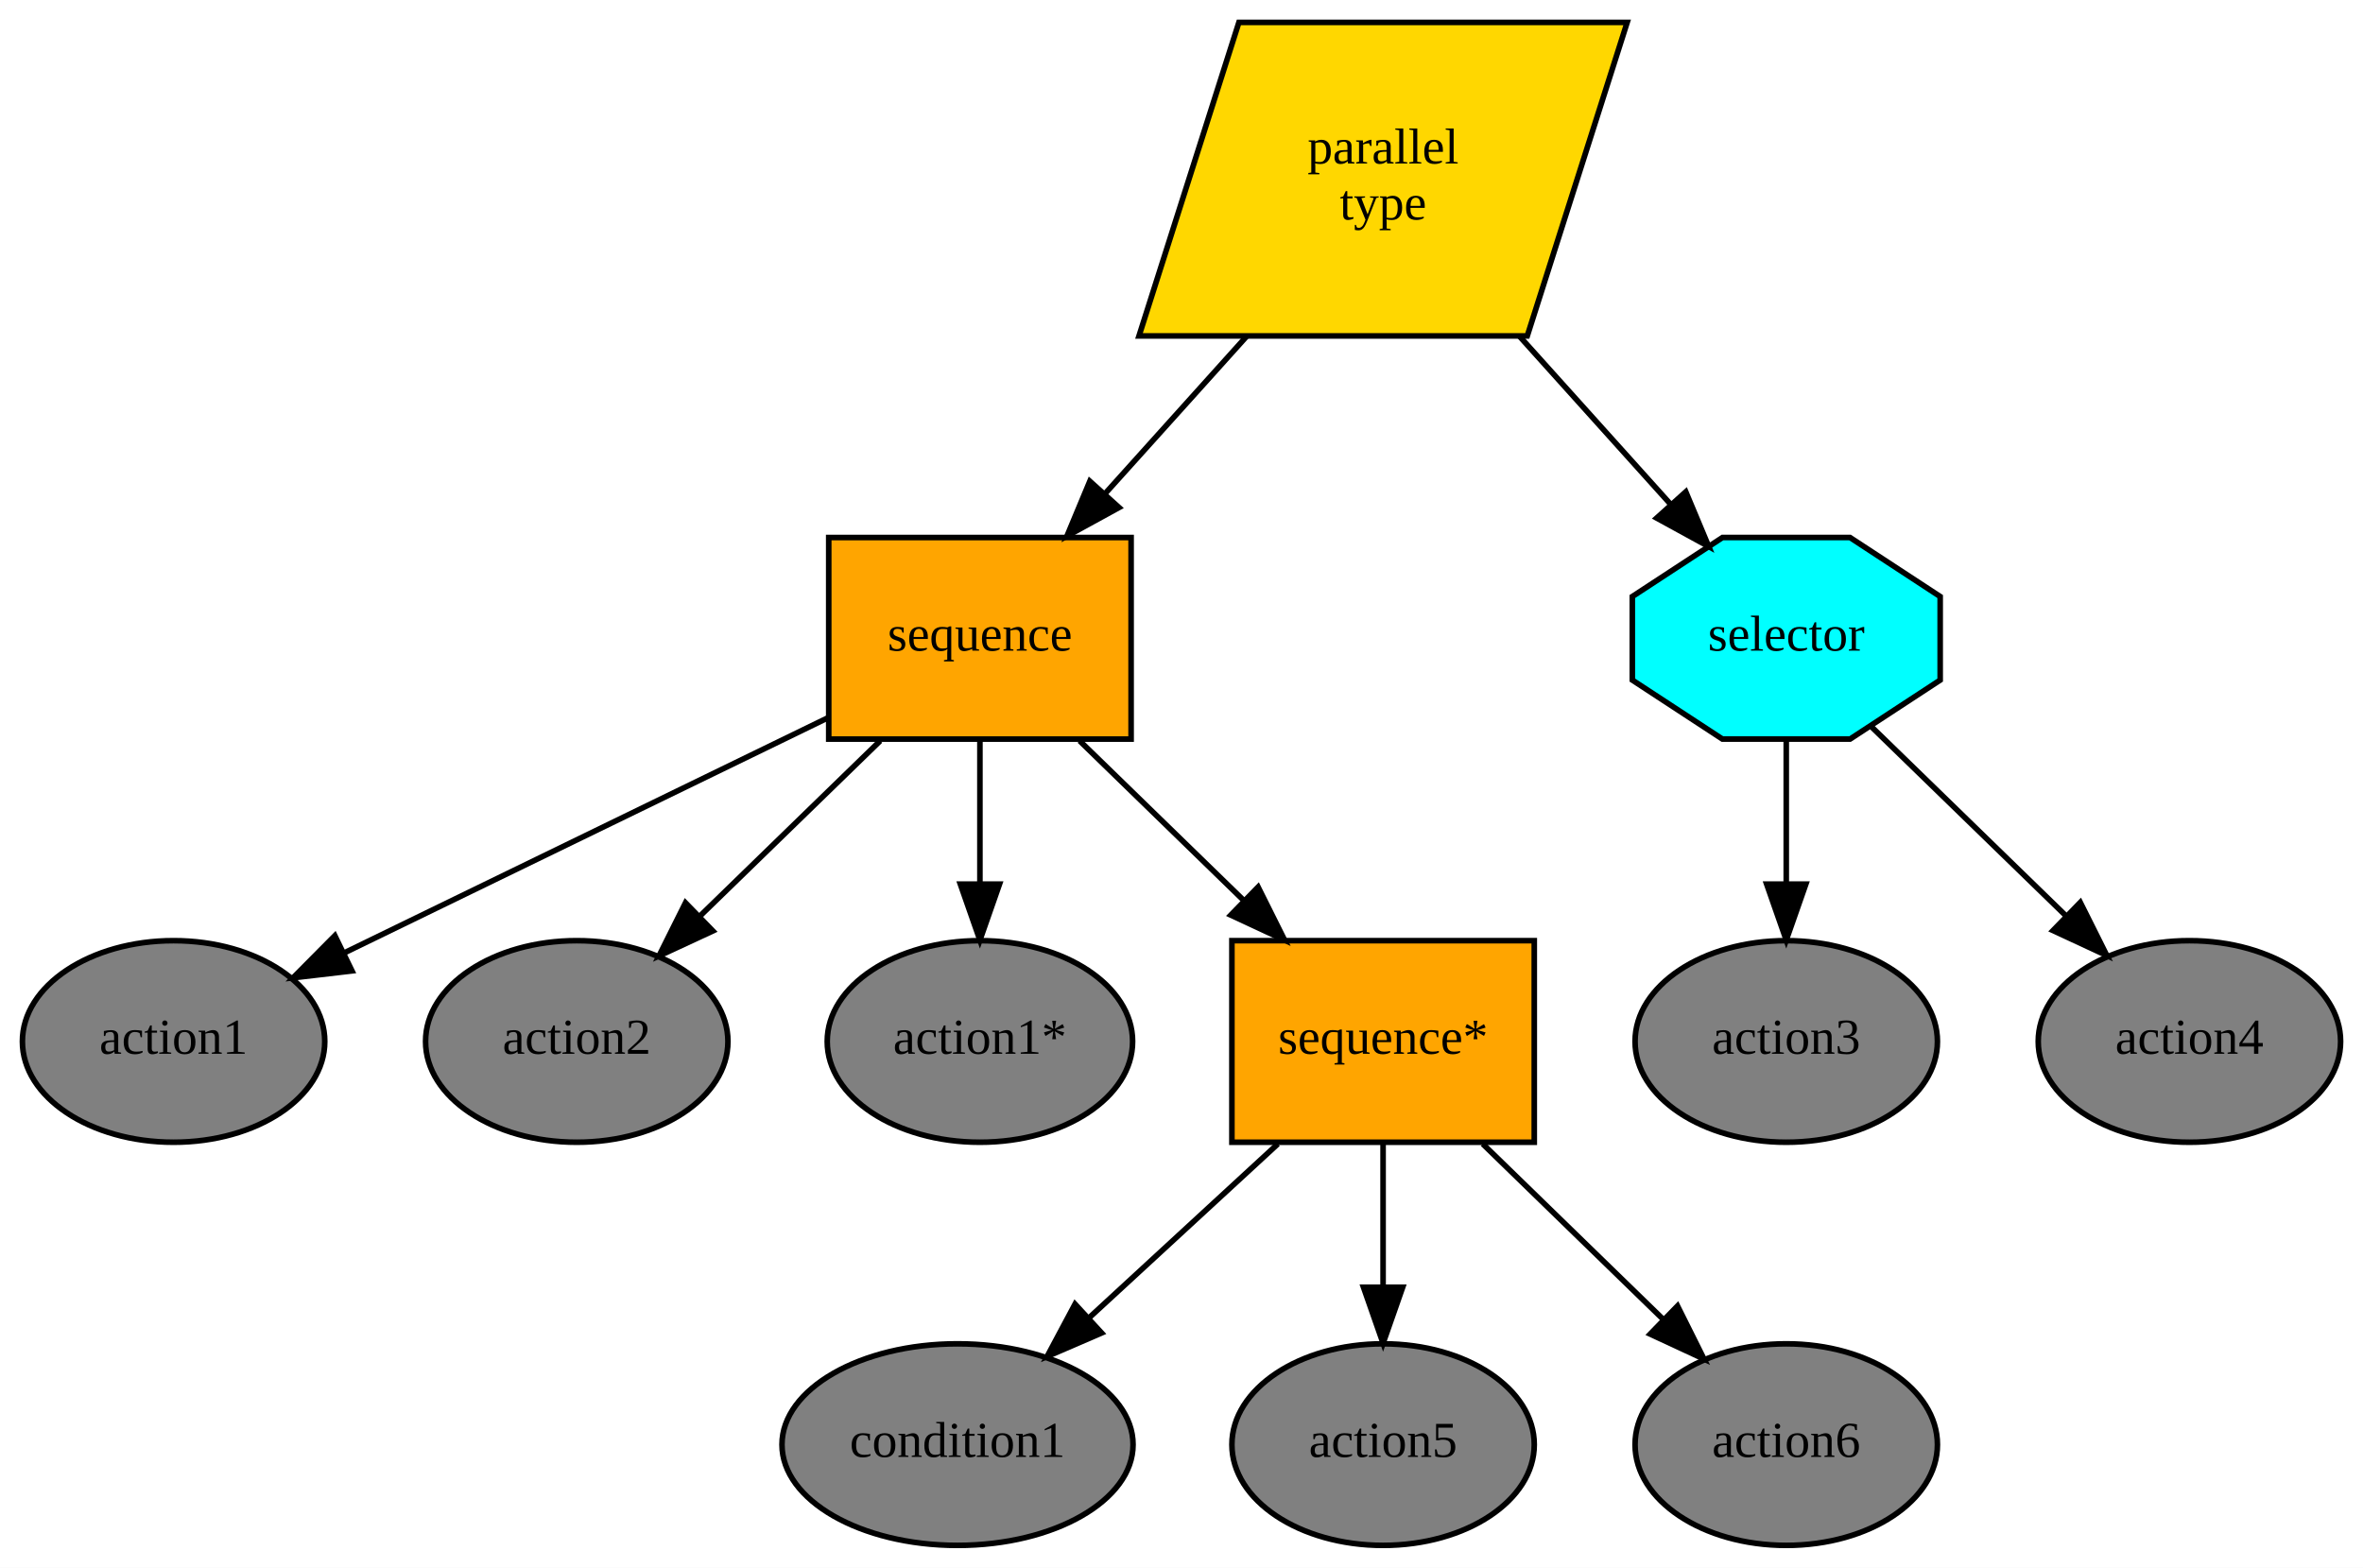
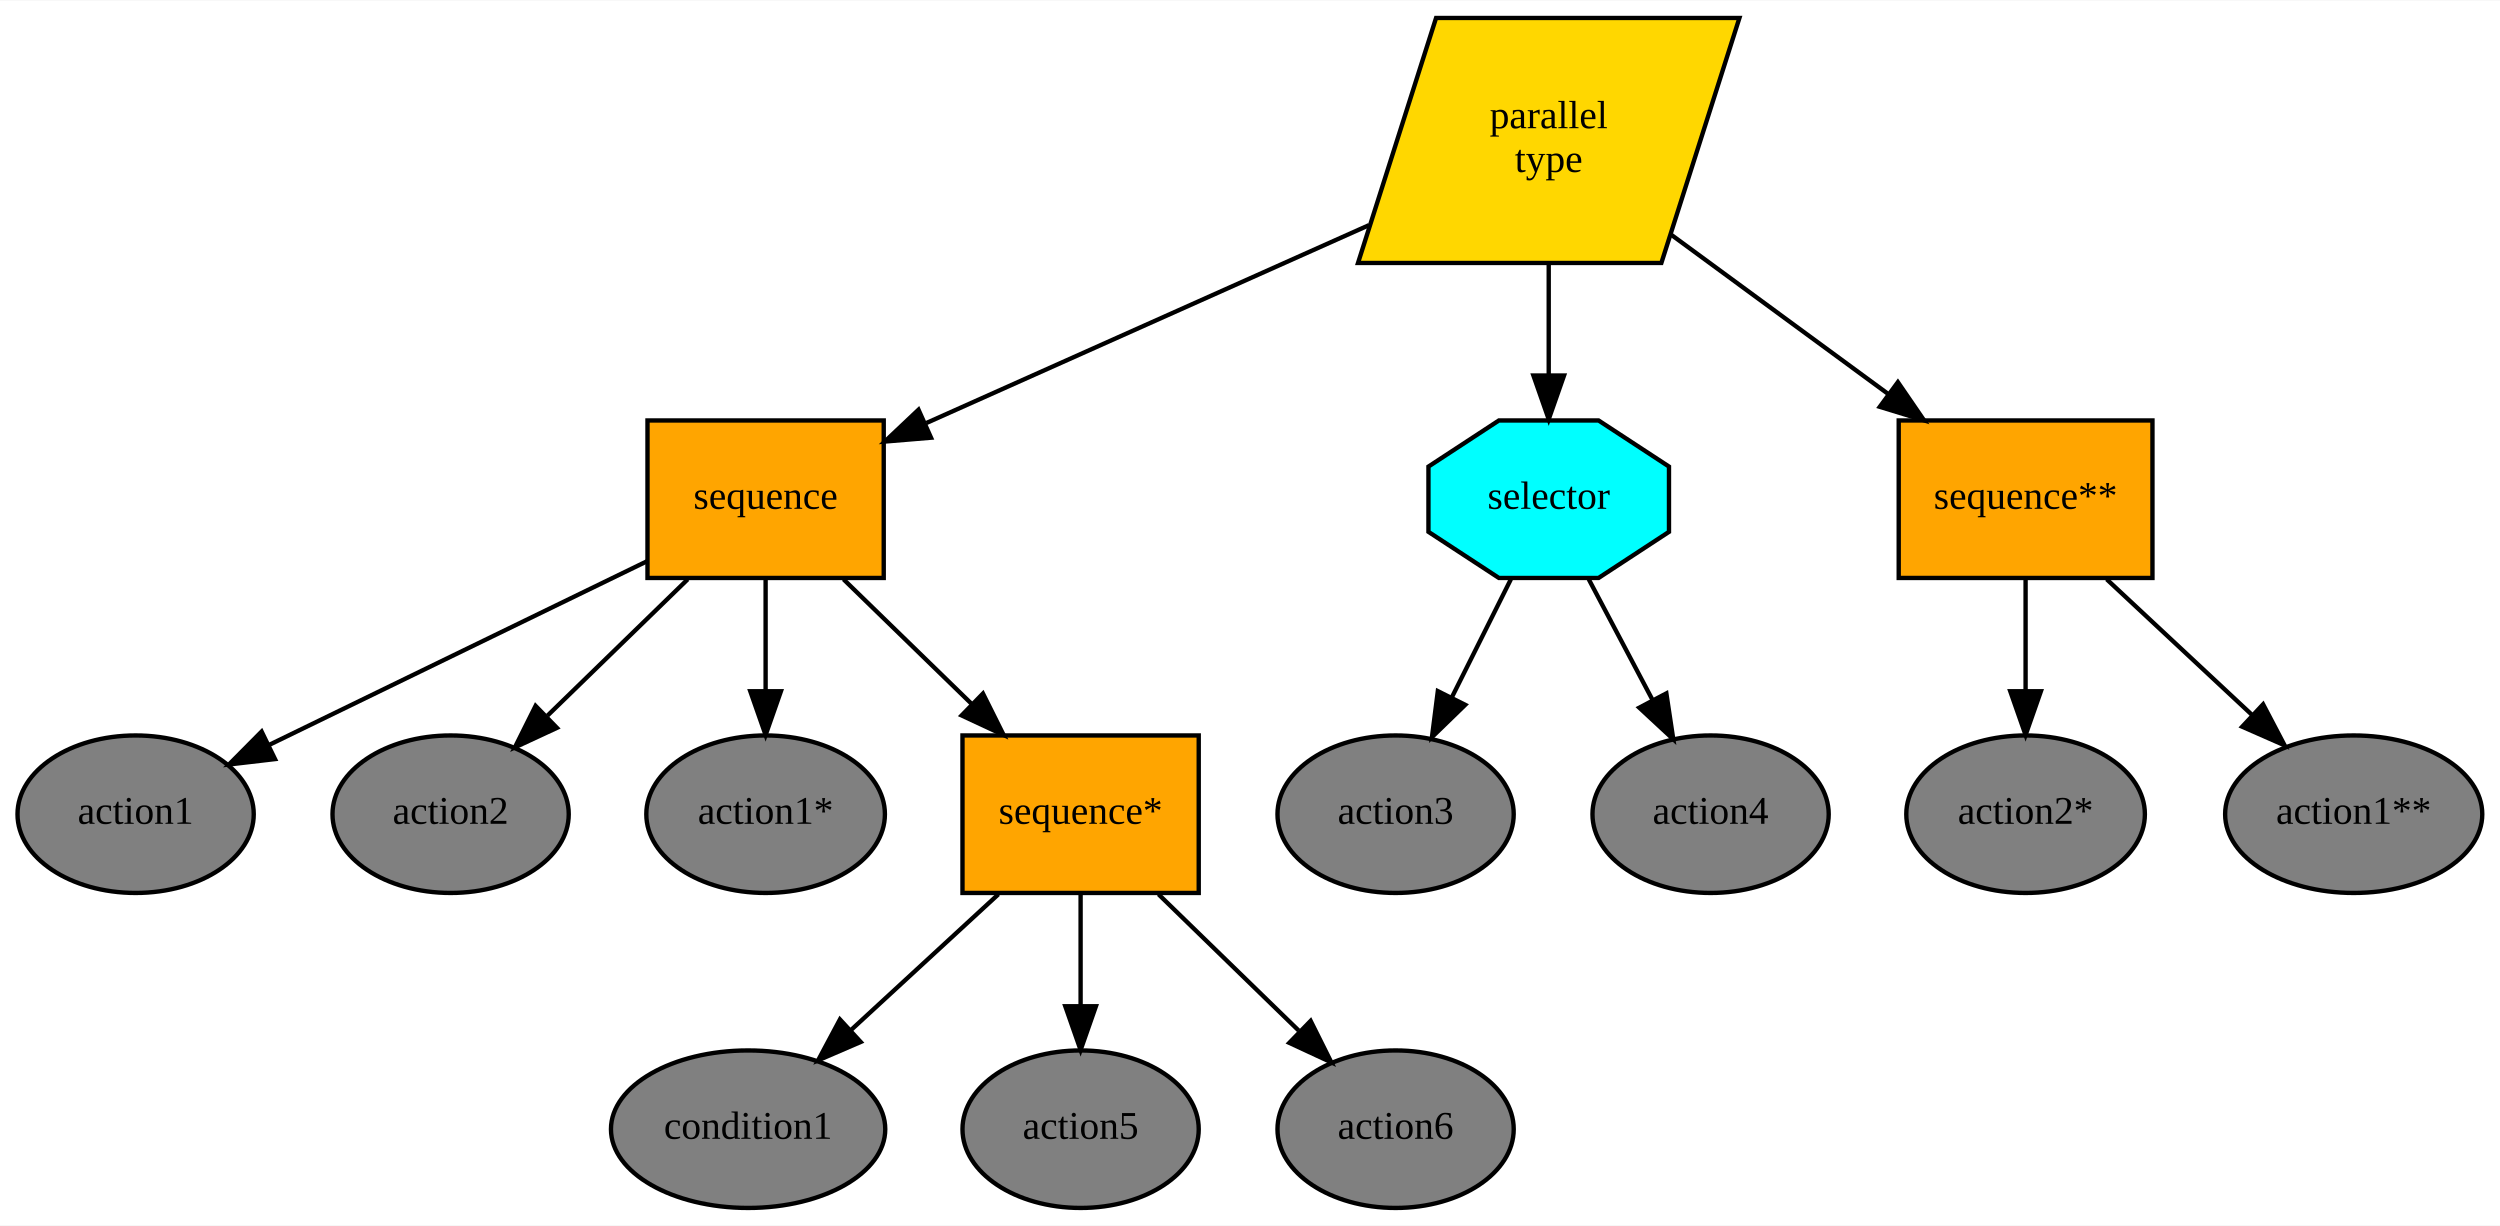
- <svg xmlns="http://www.w3.org/2000/svg" width="422pt" height="280pt" viewBox="0.00 0.00 422.00 280.00">
+ <svg xmlns="http://www.w3.org/2000/svg" width="571pt" height="280pt" viewBox="0.00 0.00 571.44 280.00">
  <g id="graph0" class="graph" transform="scale(1 1) rotate(0) translate(4 276)">
-     <polygon fill="white" stroke="none" points="-4,4 -4,-276 418,-276 418,4 -4,4" />
+     <polygon fill="white" stroke="none" points="-4,4 -4,-276 567.44,-276 567.44,4 -4,4" />
    <g id="node1" class="node">
-       <polygon fill="gold" stroke="black" points="286.59,-272 217.25,-272 199.41,-216 268.75,-216 286.59,-272" />
-       <text text-anchor="middle" x="243" y="-246.8" font-family="Times New Roman,serif" font-size="9.00">parallel</text>
-       <text text-anchor="middle" x="243" y="-236.8" font-family="Times New Roman,serif" font-size="9.00">type</text>
+       <polygon fill="gold" stroke="black" points="393.59,-272 324.25,-272 306.41,-216 375.75,-216 393.59,-272" />
+       <text text-anchor="middle" x="350" y="-246.8" font-family="Times New Roman,serif" font-size="9.00">parallel</text>
+       <text text-anchor="middle" x="350" y="-236.8" font-family="Times New Roman,serif" font-size="9.00">type</text>
    </g>
    <g id="node2" class="node">
      <polygon fill="orange" stroke="black" points="198,-180 144,-180 144,-144 198,-144 198,-180" />
      <text text-anchor="middle" x="171" y="-159.8" font-family="Times New Roman,serif" font-size="9.00">sequence</text>
    </g>
    <g id="edge1" class="edge">
-       <path fill="none" stroke="black" d="M218.62,-215.92C210.42,-206.8 201.31,-196.68 193.28,-187.76" />
-       <polygon fill="black" stroke="black" points="195.84,-185.36 186.55,-180.27 190.63,-190.05 195.84,-185.36" />
+       <path fill="none" stroke="black" d="M308.93,-224.65C278.42,-211.01 237.17,-192.57 207.75,-179.42" />
+       <polygon fill="black" stroke="black" points="208.81,-176.06 198.25,-175.18 205.95,-182.46 208.81,-176.06" />
    </g>
    <g id="node10" class="node">
-       <polygon fill="cyan" stroke="black" points="342.49,-154.54 342.49,-169.46 326.39,-180 303.61,-180 287.51,-169.46 287.51,-154.54 303.61,-144 326.39,-144 342.49,-154.54" />
-       <text text-anchor="middle" x="315" y="-159.8" font-family="Times New Roman,serif" font-size="9.00">selector</text>
+       <polygon fill="cyan" stroke="black" points="377.49,-154.54 377.49,-169.46 361.39,-180 338.61,-180 322.51,-169.46 322.51,-154.54 338.61,-144 361.39,-144 377.49,-154.54" />
+       <text text-anchor="middle" x="350" y="-159.8" font-family="Times New Roman,serif" font-size="9.00">selector</text>
    </g>
    <g id="edge9" class="edge">
-       <path fill="none" stroke="black" d="M267.38,-215.92C276.17,-206.14 286.01,-195.21 294.44,-185.84" />
-       <polygon fill="black" stroke="black" points="297.06,-188.16 301.15,-178.39 291.86,-183.48 297.06,-188.16" />
+       <path fill="none" stroke="black" d="M350,-215.92C350,-207.72 350,-198.72 350,-190.49" />
+       <polygon fill="black" stroke="black" points="353.5,-190.27 350,-180.27 346.5,-190.27 353.5,-190.27" />
+     </g>
+     <g id="node13" class="node">
+       <polygon fill="orange" stroke="black" points="488,-180 430,-180 430,-144 488,-144 488,-180" />
+       <text text-anchor="middle" x="459" y="-159.8" font-family="Times New Roman,serif" font-size="9.00">sequence**</text>
+     </g>
+     <g id="edge12" class="edge">
+       <path fill="none" stroke="black" d="M378.07,-222.4C393.19,-211.3 411.88,-197.58 427.49,-186.13" />
+       <polygon fill="black" stroke="black" points="429.81,-188.76 435.8,-180.02 425.67,-183.12 429.81,-188.76" />
    </g>
    <g id="node3" class="node">
      <ellipse fill="gray" stroke="black" cx="27" cy="-90" rx="27" ry="18" />
      <text text-anchor="middle" x="27" y="-87.8" font-family="Times New Roman,serif" font-size="9.00">action1</text>
    </g>
    <g id="edge2" class="edge">
      <path fill="none" stroke="black" d="M143.91,-147.83C119.35,-135.89 83.18,-118.31 57.58,-105.87" />
      <polygon fill="black" stroke="black" points="58.86,-102.6 48.34,-101.37 55.8,-108.89 58.86,-102.6" />
    </g>
    <g id="node4" class="node">
      <ellipse fill="gray" stroke="black" cx="99" cy="-90" rx="27" ry="18" />
      <text text-anchor="middle" x="99" y="-87.8" font-family="Times New Roman,serif" font-size="9.00">action2</text>
    </g>
    <g id="edge3" class="edge">
      <path fill="none" stroke="black" d="M153.2,-143.7C143.51,-134.28 131.44,-122.53 121.14,-112.53" />
      <polygon fill="black" stroke="black" points="123.3,-109.74 113.69,-105.28 118.42,-114.76 123.3,-109.74" />
    </g>
    <g id="node5" class="node">
      <ellipse fill="gray" stroke="black" cx="171" cy="-90" rx="27.27" ry="18" />
      <text text-anchor="middle" x="171" y="-87.8" font-family="Times New Roman,serif" font-size="9.00">action1*</text>
    </g>
    <g id="edge4" class="edge">
      <path fill="none" stroke="black" d="M171,-143.7C171,-135.98 171,-126.71 171,-118.11" />
      <polygon fill="black" stroke="black" points="174.5,-118.1 171,-108.1 167.5,-118.1 174.5,-118.1" />
    </g>
    <g id="node6" class="node">
      <polygon fill="orange" stroke="black" points="270,-108 216,-108 216,-72 270,-72 270,-108" />
      <text text-anchor="middle" x="243" y="-87.8" font-family="Times New Roman,serif" font-size="9.00">sequence*</text>
    </g>
    <g id="edge5" class="edge">
      <path fill="none" stroke="black" d="M188.8,-143.7C197.6,-135.14 208.38,-124.66 218,-115.3" />
      <polygon fill="black" stroke="black" points="220.68,-117.58 225.41,-108.1 215.8,-112.57 220.68,-117.58" />
    </g>
    <g id="node7" class="node">
      <ellipse fill="gray" stroke="black" cx="167" cy="-18" rx="31.35" ry="18" />
      <text text-anchor="middle" x="167" y="-15.8" font-family="Times New Roman,serif" font-size="9.00">condition1</text>
    </g>
    <g id="edge6" class="edge">
      <path fill="none" stroke="black" d="M224.21,-71.7C214.03,-62.31 201.34,-50.63 190.5,-40.65" />
      <polygon fill="black" stroke="black" points="192.73,-37.94 183,-33.74 187.99,-43.09 192.73,-37.94" />
    </g>
    <g id="node8" class="node">
      <ellipse fill="gray" stroke="black" cx="243" cy="-18" rx="27" ry="18" />
      <text text-anchor="middle" x="243" y="-15.8" font-family="Times New Roman,serif" font-size="9.00">action5</text>
    </g>
    <g id="edge7" class="edge">
      <path fill="none" stroke="black" d="M243,-71.7C243,-63.98 243,-54.71 243,-46.11" />
      <polygon fill="black" stroke="black" points="246.5,-46.1 243,-36.1 239.5,-46.1 246.5,-46.1" />
    </g>
    <g id="node9" class="node">
      <ellipse fill="gray" stroke="black" cx="315" cy="-18" rx="27" ry="18" />
      <text text-anchor="middle" x="315" y="-15.8" font-family="Times New Roman,serif" font-size="9.00">action6</text>
    </g>
    <g id="edge8" class="edge">
      <path fill="none" stroke="black" d="M260.8,-71.7C270.49,-62.28 282.56,-50.53 292.86,-40.53" />
      <polygon fill="black" stroke="black" points="295.58,-42.76 300.31,-33.28 290.7,-37.74 295.58,-42.76" />
    </g>
    <g id="node11" class="node">
      <ellipse fill="gray" stroke="black" cx="315" cy="-90" rx="27" ry="18" />
      <text text-anchor="middle" x="315" y="-87.8" font-family="Times New Roman,serif" font-size="9.00">action3</text>
    </g>
    <g id="edge10" class="edge">
-       <path fill="none" stroke="black" d="M315,-143.7C315,-135.98 315,-126.71 315,-118.11" />
-       <polygon fill="black" stroke="black" points="318.5,-118.1 315,-108.1 311.5,-118.1 318.5,-118.1" />
+       <path fill="none" stroke="black" d="M341.35,-143.7C337.26,-135.52 332.3,-125.6 327.79,-116.58" />
+       <polygon fill="black" stroke="black" points="330.91,-115 323.31,-107.62 324.65,-118.13 330.91,-115" />
    </g>
    <g id="node12" class="node">
      <ellipse fill="gray" stroke="black" cx="387" cy="-90" rx="27" ry="18" />
      <text text-anchor="middle" x="387" y="-87.8" font-family="Times New Roman,serif" font-size="9.00">action4</text>
    </g>
    <g id="edge11" class="edge">
-       <path fill="none" stroke="black" d="M330.27,-146.15C340.33,-136.37 353.67,-123.4 364.89,-112.5" />
-       <polygon fill="black" stroke="black" points="367.51,-114.83 372.25,-105.35 362.64,-109.81 367.51,-114.83" />
+       <path fill="none" stroke="black" d="M359.15,-143.7C363.53,-135.4 368.86,-125.31 373.69,-116.19" />
+       <polygon fill="black" stroke="black" points="376.89,-117.62 378.47,-107.14 370.7,-114.35 376.89,-117.62" />
+     </g>
+     <g id="node14" class="node">
+       <ellipse fill="gray" stroke="black" cx="459" cy="-90" rx="27.27" ry="18" />
+       <text text-anchor="middle" x="459" y="-87.8" font-family="Times New Roman,serif" font-size="9.00">action2*</text>
+     </g>
+     <g id="edge13" class="edge">
+       <path fill="none" stroke="black" d="M459,-143.7C459,-135.98 459,-126.71 459,-118.11" />
+       <polygon fill="black" stroke="black" points="462.5,-118.1 459,-108.1 455.5,-118.1 462.5,-118.1" />
+     </g>
+     <g id="node15" class="node">
+       <ellipse fill="gray" stroke="black" cx="534" cy="-90" rx="29.39" ry="18" />
+       <text text-anchor="middle" x="534" y="-87.8" font-family="Times New Roman,serif" font-size="9.00">action1**</text>
+     </g>
+     <g id="edge14" class="edge">
+       <path fill="none" stroke="black" d="M477.54,-143.7C487.59,-134.31 500.11,-122.63 510.81,-112.65" />
+       <polygon fill="black" stroke="black" points="513.29,-115.12 518.21,-105.74 508.51,-110 513.29,-115.12" />
    </g>
  </g>
</svg>
